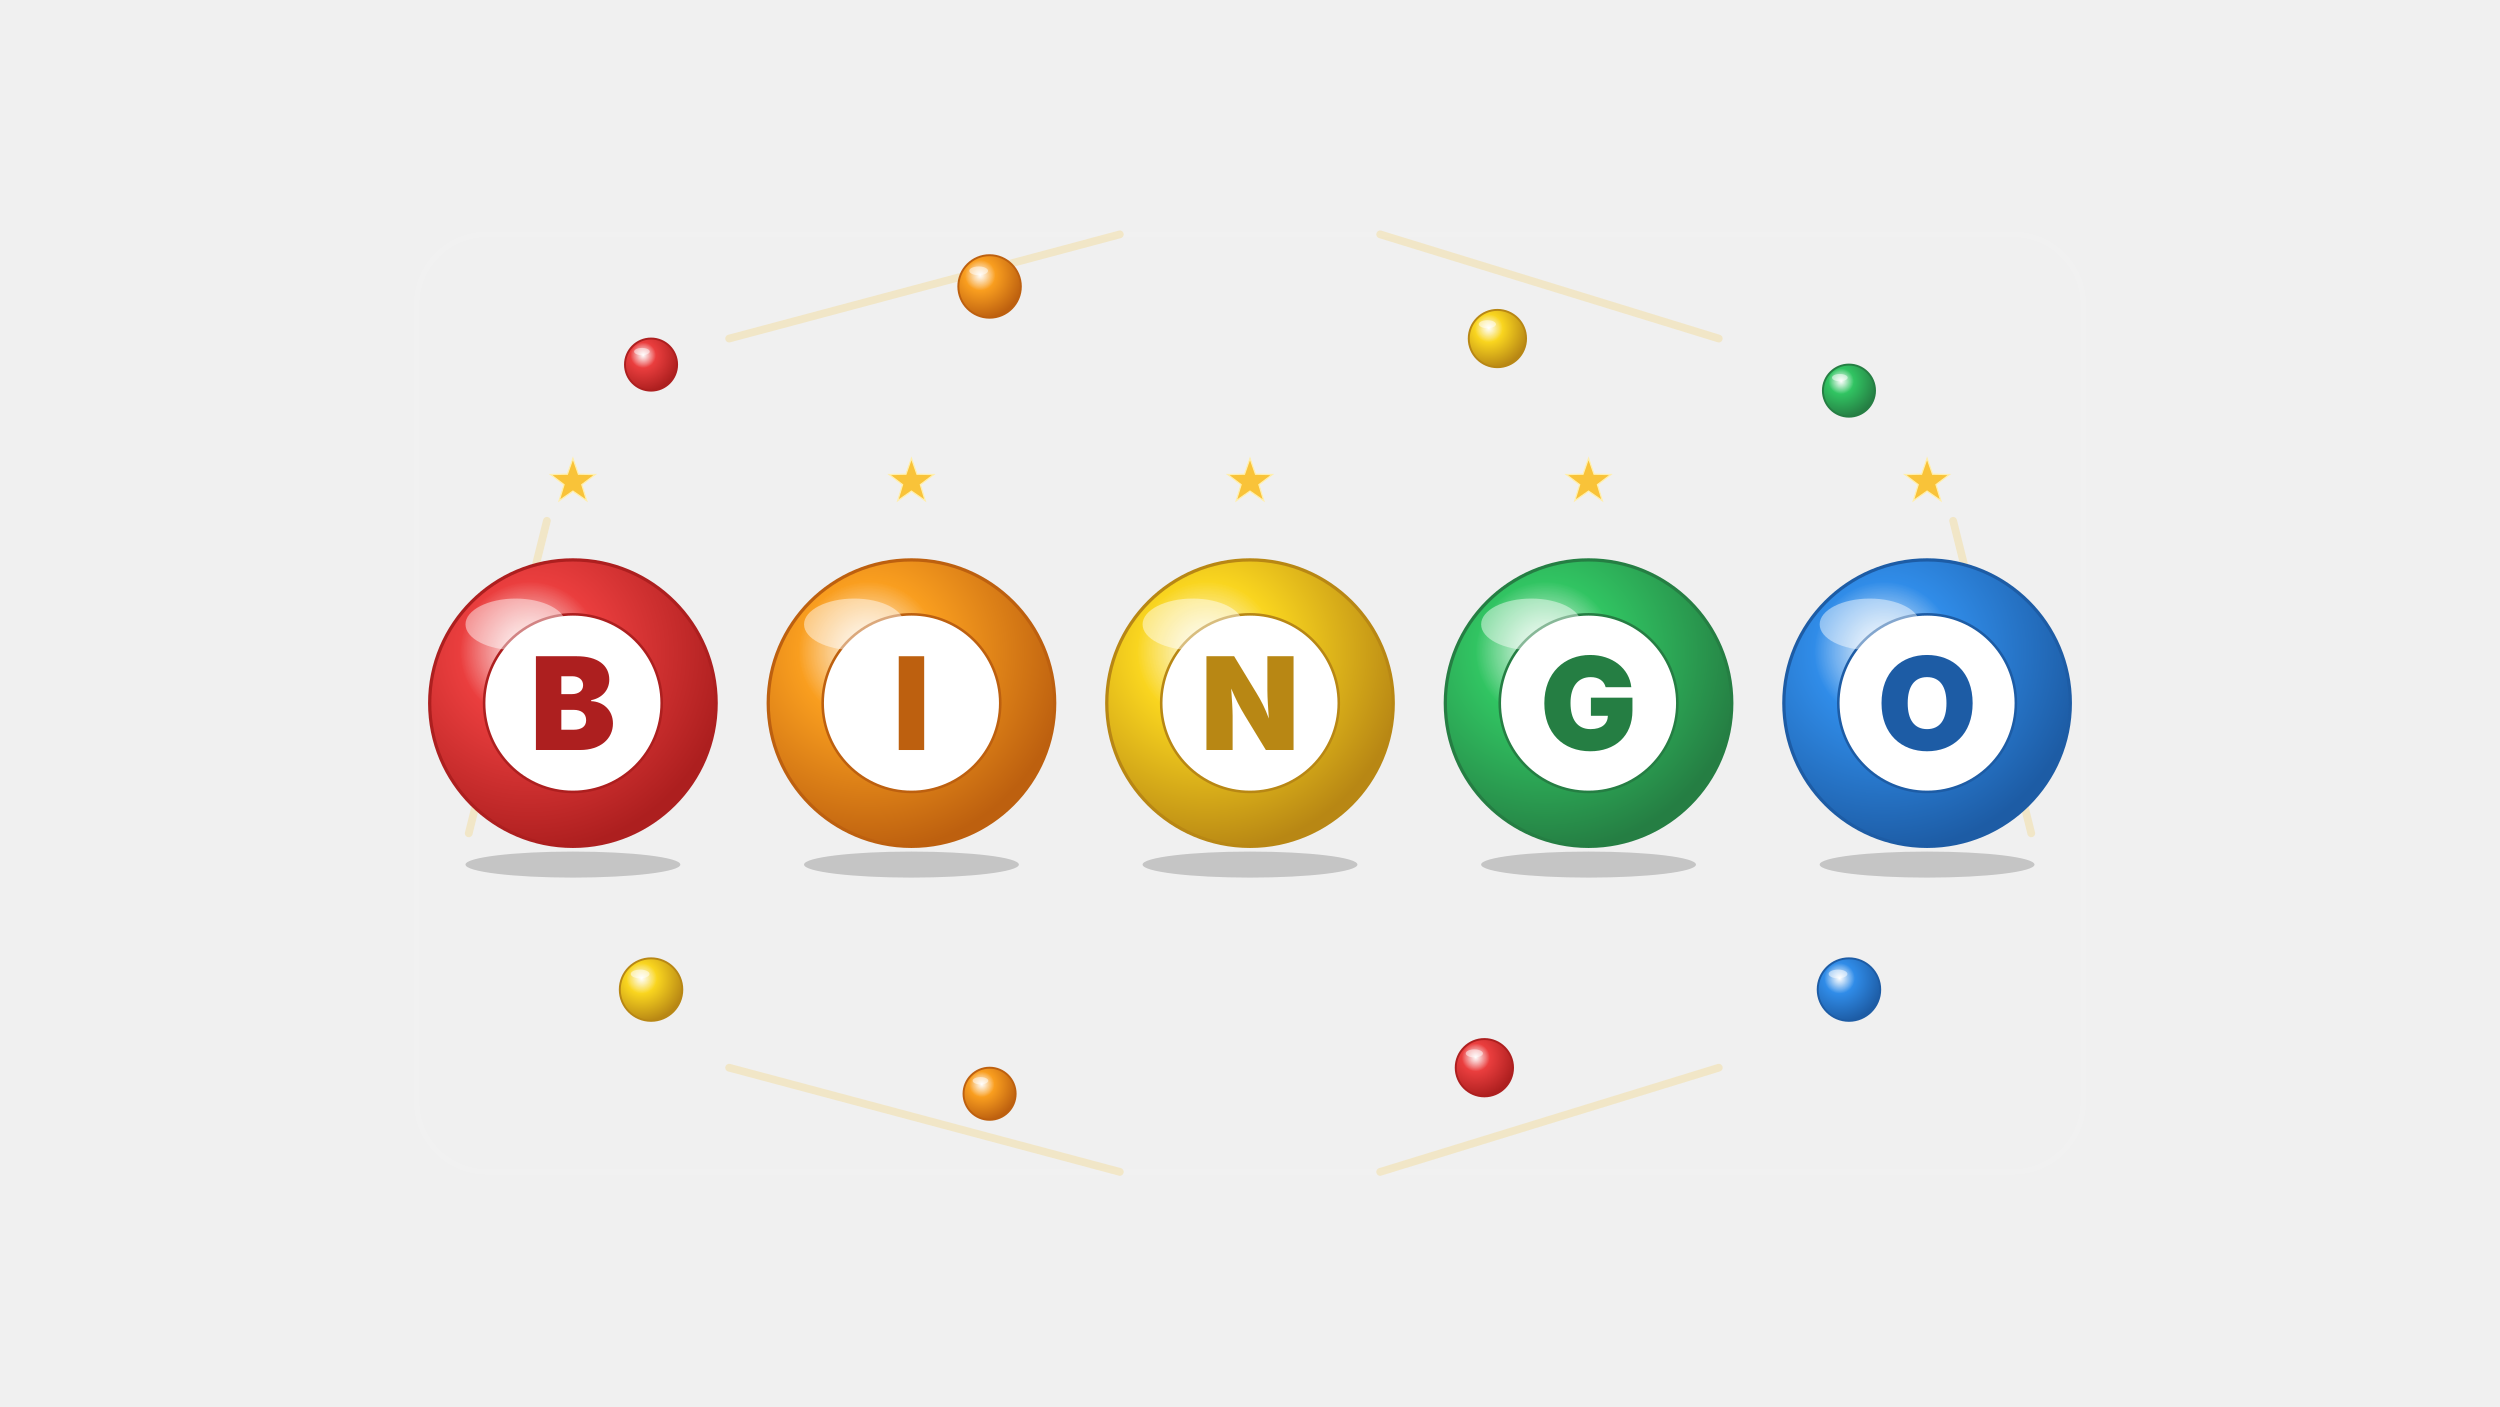
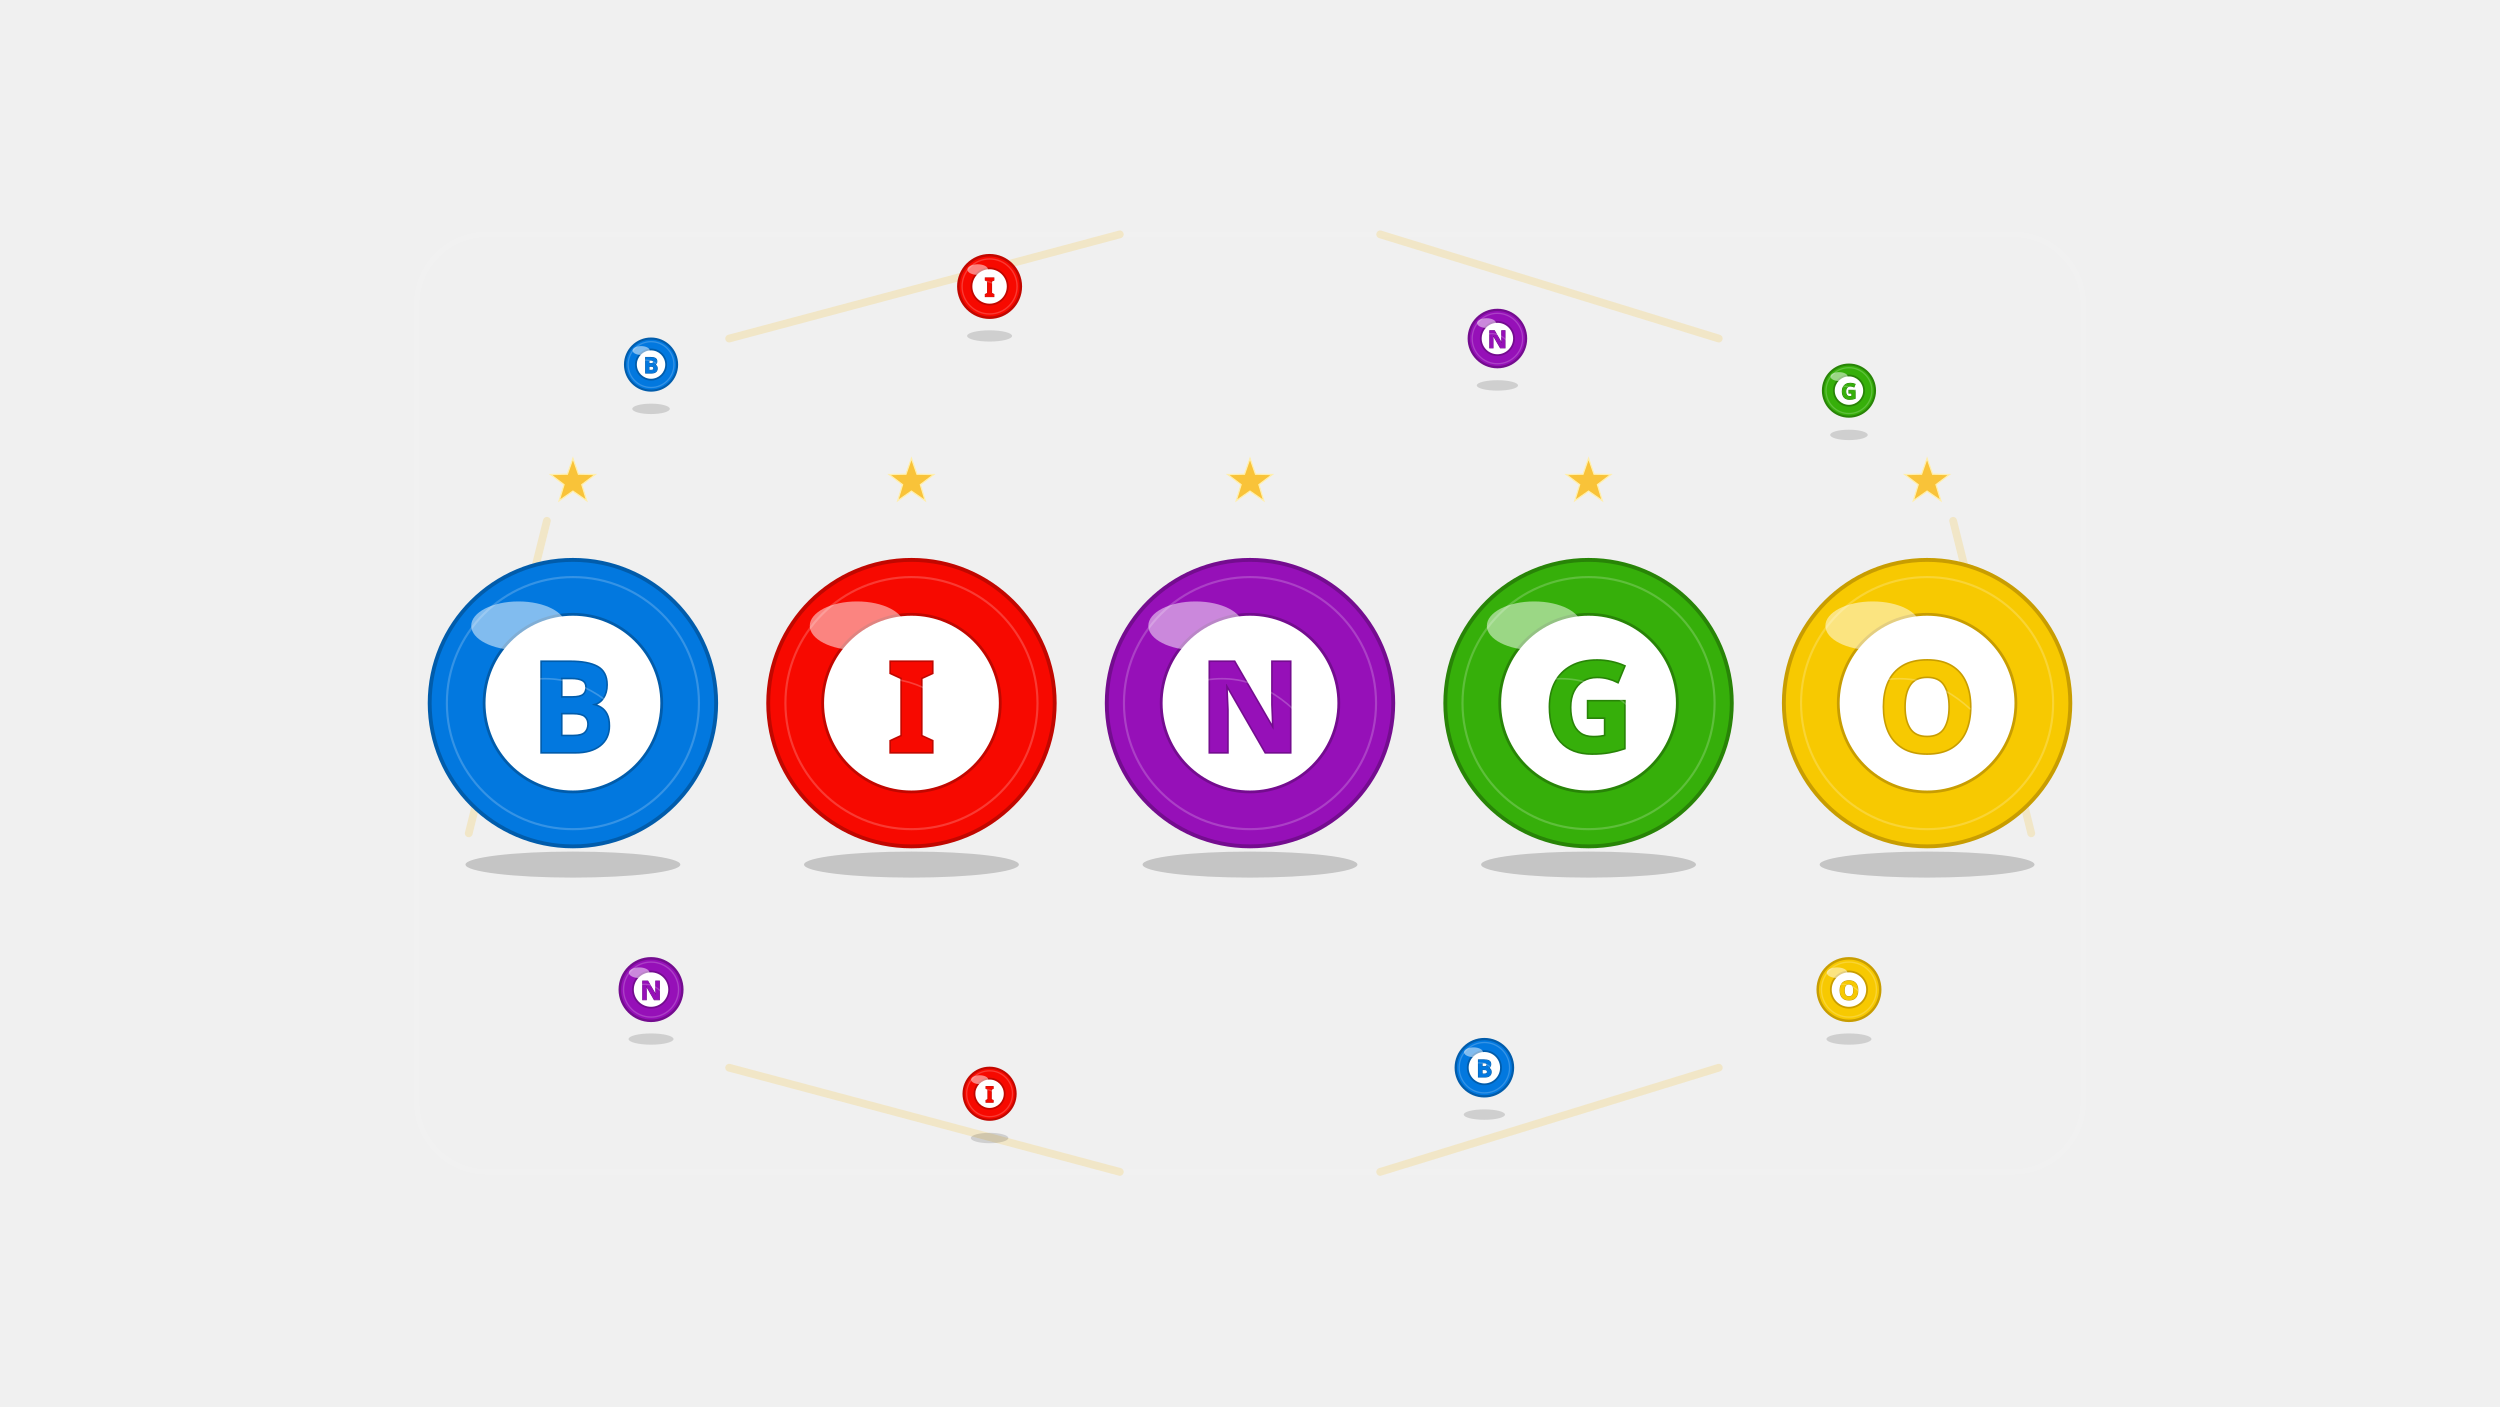
<svg xmlns="http://www.w3.org/2000/svg" viewBox="0 0 1920 1080" preserveAspectRatio="xMidYMid meet" width="1920" height="1080">
  <style>@keyframes wink-burst {
  0% { transform: scale(0); opacity: 0; }
  20% { opacity: 1; }
  60% { transform: scale(1); opacity: 1; }
  100% { transform: scale(1.15); opacity: 0; }
}
@keyframes wink-fade-loop {
  0%, 100% { opacity: 0; }
  10%, 70% { opacity: 1; }
}
@keyframes wink-spark-fall {
  0% { transform: translateY(-40px); opacity: 0; }
  20% { opacity: 1; }
  100% { transform: translateY(220px); opacity: 0; }
}
@keyframes wink-comet {
  0% { transform: translate(0,0) scale(0.6); opacity: 0; }
  30% { opacity: 1; }
  70% { transform: translate(var(--tx,0), var(--ty,-200px)) scale(1); opacity: 1; }
  100% { transform: translate(var(--tx,0), var(--ty,-200px)) scale(1.2); opacity: 0; }
}
@keyframes wink-ring-expand {
  0% { transform: scale(0.1); opacity: 0; stroke-width: 8; }
  20% { opacity: 1; }
  100% { transform: scale(1); opacity: 0; stroke-width: 1; }
}
@keyframes wink-twinkle {
  0%, 100% { transform: scale(0); opacity: 0; }
  50% { transform: scale(1); opacity: 1; }
}
@keyframes wink-pop {
  0% { transform: scale(0) rotate(-20deg); opacity: 0; }
  60% { transform: scale(1.15) rotate(5deg); opacity: 1; }
  80% { transform: scale(1) rotate(0); opacity: 1; }
  100% { transform: scale(1) rotate(0); opacity: 0; }
}
@keyframes wink-swirl {
  0% { transform: rotate(0deg) translateX(180px) scale(0); opacity: 0; }
  20% { opacity: 1; }
  100% { transform: rotate(360deg) translateX(40px) scale(1); opacity: 0; }
}
@keyframes wink-shower {
  0% { transform: translateY(-60px) rotate(0); opacity: 0; }
  15% { opacity: 1; }
  100% { transform: translateY(260px) rotate(180deg); opacity: 0; }
}
@keyframes wink-trail {
  0% { offset-distance: 0%; opacity: 0; transform: scale(0.4); }
  10% { opacity: 1; transform: scale(1); }
  90% { opacity: 1; }
  100% { offset-distance: 100%; opacity: 0; transform: scale(0.6); }
}
@keyframes wink-bounce-in {
  0% { transform: translateY(-300px) scale(0.6); opacity: 0; }
  50% { transform: translateY(20px) scale(1.05); opacity: 1; }
  70% { transform: translateY(-10px) scale(0.98); }
  100% { transform: translateY(0) scale(1); opacity: 1; }
}
@keyframes wink-bounce-loop {
  0%, 100% { transform: translateY(0); }
  50% { transform: translateY(-12px); }
}
@keyframes wink-pop-up {
  0% { transform: translateY(300px); opacity: 0; }
  60% { transform: translateY(-15px); opacity: 1; }
  100% { transform: translateY(0); opacity: 1; }
}
@keyframes wink-orbit {
  from { transform: rotate(0deg) translateX(var(--orbit-r,160px)) rotate(0deg); }
  to { transform: rotate(360deg) translateX(var(--orbit-r,160px)) rotate(-360deg); }
}
@keyframes wink-scatter {
  0%, 100% { transform: translate(var(--sx,0), var(--sy,0)) scale(0.9); opacity: 0.6; }
  50% { transform: translate(calc(var(--sx,0) * 1.2), calc(var(--sy,0) * 1.2)) scale(1.05); opacity: 1; }
}
@keyframes wink-sparkle {
  0%, 100% { opacity: 0; transform: scale(0.5); }
  50% { opacity: 1; transform: scale(1.2); }
}
@keyframes wink-glow-pulse {
  0%, 100% { opacity: 0.4; transform: scale(0.95); }
  50% { opacity: 1; transform: scale(1.05); }
}
@keyframes wink-confetti-launch {
  0% { transform: translate(0,0) rotate(var(--r0,0deg)) scale(0.28); opacity: 0; }
  14% { opacity: 1; }
  72% { transform: translate(var(--tx,0px), var(--ty,0px)) rotate(var(--r1,180deg)) scale(1); opacity: 1; }
  100% { transform: translate(var(--tx,0px), var(--ty,0px)) rotate(var(--r2,320deg)) scale(0.82); opacity: 0; }
}
@keyframes wink-confetti-fall {
  0% { transform: translate(0,-90px) rotate(var(--r0,0deg)) scale(0.7); opacity: 0; }
  14% { opacity: 1; }
  82% { opacity: 1; }
  100% { transform: translate(var(--tx,0px), var(--ty,720px)) rotate(var(--r1,260deg)) scale(1); opacity: 0; }
}
@keyframes wink-confetti-shimmer {
  0%, 100% { transform: rotate(var(--r0,0deg)) scale(0.92); }
  50% { transform: rotate(var(--r1,180deg)) scale(1.08); }
}
@keyframes wink-confetti-wave {
  0% { transform: translate(var(--sx,-180px), var(--sy,0px)) rotate(var(--r0,0deg)) scale(0.5); opacity: 0; }
  18% { opacity: 1; }
  58% { transform: translate(0,0) rotate(var(--r1,180deg)) scale(1); opacity: 1; }
  100% { transform: translate(var(--tx,180px), var(--ty,0px)) rotate(var(--r2,360deg)) scale(0.78); opacity: 0; }
}
@keyframes wink-bingo-arrive {
  0% { transform: translate(var(--from-x,0), var(--from-y,0)) scale(0.34); opacity: 0; }
  18% { opacity: 1; }
  38% { transform: translate(var(--overshoot-x,0), var(--overshoot-y,0)) scale(1.09); opacity: 1; }
  46%, 100% { transform: translate(0,0) scale(1); opacity: 1; }
}
@keyframes wink-bingo-countdown {
  0%, 100% { opacity: 0; transform: scale(0.36); }
  5% { opacity: 1; transform: scale(0.92); }
  10% { opacity: 1; transform: scale(1.06); }
  16% { opacity: 0; transform: scale(1.22); }
}
@keyframes wink-bingo-spiral-letter {
  0% { transform: rotate(var(--spin-start,-220deg)) translateX(var(--orbit-r,320px)) scale(0.3); opacity: 0; }
  22% { opacity: 1; }
  42% { transform: rotate(var(--spin-mid,24deg)) translateX(18px) scale(1.1); opacity: 1; }
  52%, 100% { transform: rotate(0deg) translateX(0) scale(1); opacity: 1; }
}
@keyframes wink-bingo-final-bounce {
  0%, 54%, 100% { transform: translateY(0) scale(1); }
  64% { transform: translateY(-22px) scale(1.06); }
  76% { transform: translateY(0) scale(0.98); }
  88% { transform: translateY(-10px) scale(1.02); }
}
@keyframes wink-bingo-impact {
  0%, 56%, 100% { opacity: 0; transform: scale(0.52); }
  66% { opacity: 0.95; transform: scale(1.04); }
  78% { opacity: 0.38; transform: scale(1.34); }
}</style>
  <rect x="320" y="180" width="1280" height="720" rx="54" fill="none" stroke="white" stroke-opacity="0.08" stroke-width="4" />
  <line x1="560" y1="260" x2="860" y2="180" stroke="hsl(43 94% 60%)" stroke-opacity="0.22" stroke-width="6" stroke-linecap="round" />
  <line x1="1320" y1="260" x2="1060" y2="180" stroke="hsl(43 94% 60%)" stroke-opacity="0.22" stroke-width="6" stroke-linecap="round" />
  <line x1="560" y1="820" x2="860" y2="900" stroke="hsl(43 94% 60%)" stroke-opacity="0.22" stroke-width="6" stroke-linecap="round" />
  <line x1="1320" y1="820" x2="1060" y2="900" stroke="hsl(43 94% 60%)" stroke-opacity="0.22" stroke-width="6" stroke-linecap="round" />
  <line x1="420" y1="400" x2="360" y2="640" stroke="hsl(43 94% 60%)" stroke-opacity="0.22" stroke-width="6" stroke-linecap="round" />
  <line x1="1500" y1="400" x2="1560" y2="640" stroke="hsl(43 94% 60%)" stroke-opacity="0.22" stroke-width="6" stroke-linecap="round" />
  <g style="--tx:240px;--ty:180px;animation:wink-comet 3.3s ease-in-out infinite, wink-bounce-loop 1.1s ease-in-out infinite;animation-delay:0s, 0s">
    <g>
-       <defs>
-         <radialGradient id="sb-500-280-20-g" cx="35%" cy="32%" r="70%">
-           <stop offset="0%" stop-color="white" stop-opacity="0.9" />
-           <stop offset="35%" stop-color="hsl(0 80% 58%)" />
-           <stop offset="100%" stop-color="hsl(0 70% 40%)" />
-         </radialGradient>
-       </defs>
-       <circle cx="500" cy="280" r="20" fill="url(#sb-500-280-20-g)" stroke="hsl(0 70% 40%)" stroke-width="1.5" />
-       <ellipse cx="493" cy="270" rx="6" ry="2.8" fill="white" opacity="0.5" />
+       <ellipse cx="500" cy="314" rx="14.4" ry="4" fill="black" opacity="0.14" />
+       <circle cx="500" cy="280" r="20" fill="#0278df" stroke="#015cab" stroke-width="1.6" />
+       <circle cx="500" cy="280" r="17.6" fill="none" stroke="rgba(255,255,255,0.2)" stroke-width="1" />
+       <circle cx="500" cy="280" r="11.6" fill="white" stroke="#015cab" stroke-width="1.4" />
+       <text x="500" y="280" text-anchor="middle" dominant-baseline="central" font-family="Arial Black, Trebuchet MS, system-ui, sans-serif" font-weight="900" font-size="16.8" fill="#0278df" stroke="#015cab" stroke-width="0.8" paint-order="stroke">B</text>
+       <ellipse cx="492.4" cy="269.2" rx="6.6" ry="3.4" fill="white" opacity="0.5" />
+       <path d="M 489.6 278 C 496.4 275.2, 501.6 276.8, 506 280.8" fill="none" stroke="rgba(255,255,255,0.22)" stroke-linecap="round" stroke-width="1" />
    </g>
  </g>
  <g style="--tx:210px;--ty:250px;animation:wink-comet 3.3s ease-in-out infinite, wink-bounce-loop 1.1s ease-in-out infinite;animation-delay:0.18s, 0.09s">
    <g>
-       <defs>
-         <radialGradient id="sb-760-220-24-g" cx="35%" cy="32%" r="70%">
-           <stop offset="0%" stop-color="white" stop-opacity="0.9" />
-           <stop offset="35%" stop-color="hsl(35 95% 55%)" />
-           <stop offset="100%" stop-color="hsl(28 85% 40%)" />
-         </radialGradient>
-       </defs>
-       <circle cx="760" cy="220" r="24" fill="url(#sb-760-220-24-g)" stroke="hsl(28 85% 40%)" stroke-width="1.5" />
-       <ellipse cx="751.6" cy="208" rx="7.2" ry="3.36" fill="white" opacity="0.5" />
+       <ellipse cx="760" cy="258" rx="17.28" ry="4.32" fill="black" opacity="0.14" />
+       <circle cx="760" cy="220" r="24" fill="#f70900" stroke="#c10700" stroke-width="1.92" />
+       <circle cx="760" cy="220" r="21.12" fill="none" stroke="rgba(255,255,255,0.2)" stroke-width="1.056" />
+       <circle cx="760" cy="220" r="13.92" fill="white" stroke="#c10700" stroke-width="1.4" />
+       <text x="760" y="220" text-anchor="middle" dominant-baseline="central" font-family="Arial Black, Trebuchet MS, system-ui, sans-serif" font-weight="900" font-size="20.16" fill="#f70900" stroke="#c10700" stroke-width="0.8" paint-order="stroke">I</text>
+       <ellipse cx="750.88" cy="207.04" rx="7.92" ry="4.08" fill="white" opacity="0.5" />
+       <path d="M 747.52 217.6 C 755.68 214.24, 761.92 216.16, 767.2 220.96" fill="none" stroke="rgba(255,255,255,0.22)" stroke-linecap="round" stroke-width="1" />
    </g>
  </g>
  <g style="--tx:-220px;--ty:220px;animation:wink-comet 3.3s ease-in-out infinite, wink-bounce-loop 1.1s ease-in-out infinite;animation-delay:0.36s, 0.18s">
    <g>
-       <defs>
-         <radialGradient id="sb-1150-260-22-g" cx="35%" cy="32%" r="70%">
-           <stop offset="0%" stop-color="white" stop-opacity="0.9" />
-           <stop offset="35%" stop-color="hsl(50 95% 55%)" />
-           <stop offset="100%" stop-color="hsl(42 80% 40%)" />
-         </radialGradient>
-       </defs>
-       <circle cx="1150" cy="260" r="22" fill="url(#sb-1150-260-22-g)" stroke="hsl(42 80% 40%)" stroke-width="1.5" />
-       <ellipse cx="1142.3" cy="249" rx="6.6" ry="3.08" fill="white" opacity="0.5" />
+       <ellipse cx="1150" cy="296" rx="15.84" ry="4" fill="black" opacity="0.14" />
+       <circle cx="1150" cy="260" r="22" fill="#9610b8" stroke="#740c8f" stroke-width="1.76" />
+       <circle cx="1150" cy="260" r="19.36" fill="none" stroke="rgba(255,255,255,0.2)" stroke-width="1" />
+       <circle cx="1150" cy="260" r="12.76" fill="white" stroke="#740c8f" stroke-width="1.4" />
+       <text x="1150" y="260" text-anchor="middle" dominant-baseline="central" font-family="Arial Black, Trebuchet MS, system-ui, sans-serif" font-weight="900" font-size="18.48" fill="#9610b8" stroke="#740c8f" stroke-width="0.8" paint-order="stroke">N</text>
+       <ellipse cx="1141.64" cy="248.12" rx="7.26" ry="3.74" fill="white" opacity="0.5" />
+       <path d="M 1138.56 257.8 C 1146.04 254.72, 1151.76 256.48, 1156.6 260.88" fill="none" stroke="rgba(255,255,255,0.22)" stroke-linecap="round" stroke-width="1" />
    </g>
  </g>
  <g style="--tx:-250px;--ty:180px;animation:wink-comet 3.3s ease-in-out infinite, wink-bounce-loop 1.1s ease-in-out infinite;animation-delay:0.54s, 0.27s">
    <g>
-       <defs>
-         <radialGradient id="sb-1420-300-20-g" cx="35%" cy="32%" r="70%">
-           <stop offset="0%" stop-color="white" stop-opacity="0.9" />
-           <stop offset="35%" stop-color="hsl(140 60% 48%)" />
-           <stop offset="100%" stop-color="hsl(140 55% 32%)" />
-         </radialGradient>
-       </defs>
-       <circle cx="1420" cy="300" r="20" fill="url(#sb-1420-300-20-g)" stroke="hsl(140 55% 32%)" stroke-width="1.5" />
-       <ellipse cx="1413" cy="290" rx="6" ry="2.8" fill="white" opacity="0.5" />
+       <ellipse cx="1420" cy="334" rx="14.4" ry="4" fill="black" opacity="0.14" />
+       <circle cx="1420" cy="300" r="20" fill="#36af0a" stroke="#288407" stroke-width="1.6" />
+       <circle cx="1420" cy="300" r="17.6" fill="none" stroke="rgba(255,255,255,0.2)" stroke-width="1" />
+       <circle cx="1420" cy="300" r="11.6" fill="white" stroke="#288407" stroke-width="1.4" />
+       <text x="1420" y="300" text-anchor="middle" dominant-baseline="central" font-family="Arial Black, Trebuchet MS, system-ui, sans-serif" font-weight="900" font-size="16.8" fill="#36af0a" stroke="#288407" stroke-width="0.8" paint-order="stroke">G</text>
+       <ellipse cx="1412.4" cy="289.2" rx="6.6" ry="3.4" fill="white" opacity="0.5" />
+       <path d="M 1409.6 298 C 1416.4 295.2, 1421.6 296.8, 1426 300.8" fill="none" stroke="rgba(255,255,255,0.22)" stroke-linecap="round" stroke-width="1" />
    </g>
  </g>
  <g style="--tx:-260px;--ty:-180px;animation:wink-comet 3.3s ease-in-out infinite, wink-bounce-loop 1.1s ease-in-out infinite;animation-delay:0.72s, 0.36s">
    <g>
-       <defs>
-         <radialGradient id="sb-1420-760-24-g" cx="35%" cy="32%" r="70%">
-           <stop offset="0%" stop-color="white" stop-opacity="0.9" />
-           <stop offset="35%" stop-color="hsl(210 80% 55%)" />
-           <stop offset="100%" stop-color="hsl(212 70% 38%)" />
-         </radialGradient>
-       </defs>
-       <circle cx="1420" cy="760" r="24" fill="url(#sb-1420-760-24-g)" stroke="hsl(212 70% 38%)" stroke-width="1.5" />
-       <ellipse cx="1411.6" cy="748" rx="7.2" ry="3.36" fill="white" opacity="0.5" />
+       <ellipse cx="1420" cy="798" rx="17.28" ry="4.32" fill="black" opacity="0.14" />
+       <circle cx="1420" cy="760" r="24" fill="#f7c901" stroke="#c89d01" stroke-width="1.92" />
+       <circle cx="1420" cy="760" r="21.12" fill="none" stroke="rgba(255,255,255,0.2)" stroke-width="1.056" />
+       <circle cx="1420" cy="760" r="13.92" fill="white" stroke="#c89d01" stroke-width="1.4" />
+       <text x="1420" y="760" text-anchor="middle" dominant-baseline="central" font-family="Arial Black, Trebuchet MS, system-ui, sans-serif" font-weight="900" font-size="20.16" fill="#f7c901" stroke="#c89d01" stroke-width="0.8" paint-order="stroke">O</text>
+       <ellipse cx="1410.88" cy="747.04" rx="7.92" ry="4.08" fill="white" opacity="0.5" />
+       <path d="M 1407.52 757.6 C 1415.68 754.24, 1421.92 756.16, 1427.2 760.96" fill="none" stroke="rgba(255,255,255,0.22)" stroke-linecap="round" stroke-width="1" />
    </g>
  </g>
  <g style="--tx:-220px;--ty:-220px;animation:wink-comet 3.3s ease-in-out infinite, wink-bounce-loop 1.1s ease-in-out infinite;animation-delay:0.9s, 0.45s">
    <g>
-       <defs>
-         <radialGradient id="sb-1140-820-22-g" cx="35%" cy="32%" r="70%">
-           <stop offset="0%" stop-color="white" stop-opacity="0.9" />
-           <stop offset="35%" stop-color="hsl(0 80% 58%)" />
-           <stop offset="100%" stop-color="hsl(0 70% 40%)" />
-         </radialGradient>
-       </defs>
-       <circle cx="1140" cy="820" r="22" fill="url(#sb-1140-820-22-g)" stroke="hsl(0 70% 40%)" stroke-width="1.5" />
-       <ellipse cx="1132.3" cy="809" rx="6.6" ry="3.08" fill="white" opacity="0.5" />
+       <ellipse cx="1140" cy="856" rx="15.84" ry="4" fill="black" opacity="0.14" />
+       <circle cx="1140" cy="820" r="22" fill="#0278df" stroke="#015cab" stroke-width="1.76" />
+       <circle cx="1140" cy="820" r="19.36" fill="none" stroke="rgba(255,255,255,0.2)" stroke-width="1" />
+       <circle cx="1140" cy="820" r="12.76" fill="white" stroke="#015cab" stroke-width="1.4" />
+       <text x="1140" y="820" text-anchor="middle" dominant-baseline="central" font-family="Arial Black, Trebuchet MS, system-ui, sans-serif" font-weight="900" font-size="18.48" fill="#0278df" stroke="#015cab" stroke-width="0.8" paint-order="stroke">B</text>
+       <ellipse cx="1131.64" cy="808.12" rx="7.26" ry="3.74" fill="white" opacity="0.5" />
+       <path d="M 1128.56 817.8 C 1136.04 814.72, 1141.76 816.48, 1146.6 820.88" fill="none" stroke="rgba(255,255,255,0.22)" stroke-linecap="round" stroke-width="1" />
    </g>
  </g>
  <g style="--tx:200px;--ty:-230px;animation:wink-comet 3.3s ease-in-out infinite, wink-bounce-loop 1.1s ease-in-out infinite;animation-delay:1.08s, 0.54s">
    <g>
-       <defs>
-         <radialGradient id="sb-760-840-20-g" cx="35%" cy="32%" r="70%">
-           <stop offset="0%" stop-color="white" stop-opacity="0.9" />
-           <stop offset="35%" stop-color="hsl(35 95% 55%)" />
-           <stop offset="100%" stop-color="hsl(28 85% 40%)" />
-         </radialGradient>
-       </defs>
-       <circle cx="760" cy="840" r="20" fill="url(#sb-760-840-20-g)" stroke="hsl(28 85% 40%)" stroke-width="1.5" />
-       <ellipse cx="753" cy="830" rx="6" ry="2.8" fill="white" opacity="0.5" />
+       <ellipse cx="760" cy="874" rx="14.4" ry="4" fill="black" opacity="0.14" />
+       <circle cx="760" cy="840" r="20" fill="#f70900" stroke="#c10700" stroke-width="1.6" />
+       <circle cx="760" cy="840" r="17.6" fill="none" stroke="rgba(255,255,255,0.2)" stroke-width="1" />
+       <circle cx="760" cy="840" r="11.6" fill="white" stroke="#c10700" stroke-width="1.4" />
+       <text x="760" y="840" text-anchor="middle" dominant-baseline="central" font-family="Arial Black, Trebuchet MS, system-ui, sans-serif" font-weight="900" font-size="16.8" fill="#f70900" stroke="#c10700" stroke-width="0.8" paint-order="stroke">I</text>
+       <ellipse cx="752.4" cy="829.2" rx="6.6" ry="3.4" fill="white" opacity="0.5" />
+       <path d="M 749.6 838 C 756.4 835.2, 761.6 836.8, 766 840.8" fill="none" stroke="rgba(255,255,255,0.22)" stroke-linecap="round" stroke-width="1" />
    </g>
  </g>
  <g style="--tx:230px;--ty:-180px;animation:wink-comet 3.3s ease-in-out infinite, wink-bounce-loop 1.1s ease-in-out infinite;animation-delay:1.26s, 0.63s">
    <g>
-       <defs>
-         <radialGradient id="sb-500-760-24-g" cx="35%" cy="32%" r="70%">
-           <stop offset="0%" stop-color="white" stop-opacity="0.9" />
-           <stop offset="35%" stop-color="hsl(50 95% 55%)" />
-           <stop offset="100%" stop-color="hsl(42 80% 40%)" />
-         </radialGradient>
-       </defs>
-       <circle cx="500" cy="760" r="24" fill="url(#sb-500-760-24-g)" stroke="hsl(42 80% 40%)" stroke-width="1.5" />
-       <ellipse cx="491.6" cy="748" rx="7.2" ry="3.36" fill="white" opacity="0.5" />
+       <ellipse cx="500" cy="798" rx="17.28" ry="4.32" fill="black" opacity="0.14" />
+       <circle cx="500" cy="760" r="24" fill="#9610b8" stroke="#740c8f" stroke-width="1.92" />
+       <circle cx="500" cy="760" r="21.12" fill="none" stroke="rgba(255,255,255,0.2)" stroke-width="1.056" />
+       <circle cx="500" cy="760" r="13.92" fill="white" stroke="#740c8f" stroke-width="1.4" />
+       <text x="500" y="760" text-anchor="middle" dominant-baseline="central" font-family="Arial Black, Trebuchet MS, system-ui, sans-serif" font-weight="900" font-size="20.16" fill="#9610b8" stroke="#740c8f" stroke-width="0.8" paint-order="stroke">N</text>
+       <ellipse cx="490.88" cy="747.04" rx="7.92" ry="4.08" fill="white" opacity="0.5" />
+       <path d="M 487.52 757.6 C 495.68 754.24, 501.92 756.16, 507.2 760.96" fill="none" stroke="rgba(255,255,255,0.22)" stroke-linecap="round" stroke-width="1" />
    </g>
  </g>
  <g style="transform-origin:440px 540px;animation:wink-bounce-in 3.3s cubic-bezier(.34,1.56,.64,1) infinite;animation-delay:1.34s">
-     <defs>
-       <radialGradient id="bb-0-grad" cx="35%" cy="32%" r="70%">
-         <stop offset="0%" stop-color="white" stop-opacity="0.9" />
-         <stop offset="35%" stop-color="hsl(0 80% 58%)" />
-         <stop offset="100%" stop-color="hsl(0 70% 40%)" />
-       </radialGradient>
-     </defs>
    <ellipse cx="440" cy="664" rx="82.5" ry="10" fill="black" opacity="0.18" />
-     <circle cx="440" cy="540" r="110" fill="url(#bb-0-grad)" stroke="hsl(0 70% 40%)" stroke-width="2.5" />
-     <circle cx="440" cy="540" r="68.2" fill="white" stroke="hsl(0 70% 40%)" stroke-width="2" />
-     <text x="440" y="540" text-anchor="middle" dominant-baseline="central" font-family="Inter, system-ui, sans-serif" font-weight="900" font-size="99" fill="hsl(0 70% 40%)">B</text>
-     <ellipse cx="396" cy="479.5" rx="38.5" ry="19.8" fill="white" opacity="0.45" />
+     <circle cx="440" cy="540" r="110" fill="#0278df" stroke="#015cab" stroke-width="3" />
+     <circle cx="440" cy="540" r="96.8" fill="none" stroke="rgba(255,255,255,0.2)" stroke-width="1.65" />
+     <circle cx="440" cy="540" r="68.2" fill="white" stroke="#015cab" stroke-width="2.16" />
+     <text x="440" y="540" text-anchor="middle" dominant-baseline="central" font-family="Arial Black, Trebuchet MS, system-ui, sans-serif" font-weight="900" font-size="96.8" fill="#0278df" stroke="#015cab" stroke-width="2.517" paint-order="stroke">B</text>
+     <ellipse cx="398.2" cy="480.6" rx="36.3" ry="18.7" fill="white" opacity="0.5" />
+     <path d="M 382.8 529 C 420.2 513.6, 448.8 522.4, 473 544.4" fill="none" stroke="rgba(255,255,255,0.22)" stroke-linecap="round" stroke-width="1.26" />
    <g style="transform-origin:440px 370px;animation:wink-twinkle 3.3s ease-in-out infinite;animation-delay:2.06s">
      <path d="M440,352 L444.232,364.175 L457.119,364.438 L446.848,372.225 L450.58,384.562 L440,377.2 L429.42,384.562 L433.152,372.225 L422.881,364.438 L435.768,364.175 Z" fill="hsl(43 94% 60%)" stroke="hsl(48 100% 84%)" stroke-width="1" />
    </g>
  </g>
  <g style="transform-origin:700px 540px;animation:wink-bounce-in 3.3s cubic-bezier(.34,1.56,.64,1) infinite;animation-delay:1.41s">
-     <defs>
-       <radialGradient id="bb-1-grad" cx="35%" cy="32%" r="70%">
-         <stop offset="0%" stop-color="white" stop-opacity="0.9" />
-         <stop offset="35%" stop-color="hsl(35 95% 55%)" />
-         <stop offset="100%" stop-color="hsl(28 85% 40%)" />
-       </radialGradient>
-     </defs>
    <ellipse cx="700" cy="664" rx="82.5" ry="10" fill="black" opacity="0.18" />
-     <circle cx="700" cy="540" r="110" fill="url(#bb-1-grad)" stroke="hsl(28 85% 40%)" stroke-width="2.5" />
-     <circle cx="700" cy="540" r="68.2" fill="white" stroke="hsl(28 85% 40%)" stroke-width="2" />
-     <text x="700" y="540" text-anchor="middle" dominant-baseline="central" font-family="Inter, system-ui, sans-serif" font-weight="900" font-size="99" fill="hsl(28 85% 40%)">I</text>
-     <ellipse cx="656" cy="479.5" rx="38.5" ry="19.8" fill="white" opacity="0.45" />
+     <circle cx="700" cy="540" r="110" fill="#f70900" stroke="#c10700" stroke-width="3" />
+     <circle cx="700" cy="540" r="96.8" fill="none" stroke="rgba(255,255,255,0.2)" stroke-width="1.65" />
+     <circle cx="700" cy="540" r="68.2" fill="white" stroke="#c10700" stroke-width="2.16" />
+     <text x="700" y="540" text-anchor="middle" dominant-baseline="central" font-family="Arial Black, Trebuchet MS, system-ui, sans-serif" font-weight="900" font-size="96.8" fill="#f70900" stroke="#c10700" stroke-width="2.517" paint-order="stroke">I</text>
+     <ellipse cx="658.2" cy="480.6" rx="36.3" ry="18.7" fill="white" opacity="0.5" />
+     <path d="M 642.8 529 C 680.2 513.6, 708.8 522.4, 733 544.4" fill="none" stroke="rgba(255,255,255,0.22)" stroke-linecap="round" stroke-width="1.26" />
    <g style="transform-origin:700px 370px;animation:wink-twinkle 3.3s ease-in-out infinite;animation-delay:2.11s">
      <path d="M700,352 L704.232,364.175 L717.119,364.438 L706.848,372.225 L710.58,384.562 L700,377.2 L689.42,384.562 L693.152,372.225 L682.881,364.438 L695.768,364.175 Z" fill="hsl(43 94% 60%)" stroke="hsl(48 100% 84%)" stroke-width="1" />
    </g>
  </g>
  <g style="transform-origin:960px 540px;animation:wink-bounce-in 3.3s cubic-bezier(.34,1.56,.64,1) infinite;animation-delay:1.48s">
-     <defs>
-       <radialGradient id="bb-2-grad" cx="35%" cy="32%" r="70%">
-         <stop offset="0%" stop-color="white" stop-opacity="0.9" />
-         <stop offset="35%" stop-color="hsl(50 95% 55%)" />
-         <stop offset="100%" stop-color="hsl(42 80% 40%)" />
-       </radialGradient>
-     </defs>
    <ellipse cx="960" cy="664" rx="82.5" ry="10" fill="black" opacity="0.18" />
-     <circle cx="960" cy="540" r="110" fill="url(#bb-2-grad)" stroke="hsl(42 80% 40%)" stroke-width="2.5" />
-     <circle cx="960" cy="540" r="68.2" fill="white" stroke="hsl(42 80% 40%)" stroke-width="2" />
-     <text x="960" y="540" text-anchor="middle" dominant-baseline="central" font-family="Inter, system-ui, sans-serif" font-weight="900" font-size="99" fill="hsl(42 80% 40%)">N</text>
-     <ellipse cx="916" cy="479.5" rx="38.5" ry="19.8" fill="white" opacity="0.45" />
+     <circle cx="960" cy="540" r="110" fill="#9610b8" stroke="#740c8f" stroke-width="3" />
+     <circle cx="960" cy="540" r="96.8" fill="none" stroke="rgba(255,255,255,0.2)" stroke-width="1.65" />
+     <circle cx="960" cy="540" r="68.2" fill="white" stroke="#740c8f" stroke-width="2.16" />
+     <text x="960" y="540" text-anchor="middle" dominant-baseline="central" font-family="Arial Black, Trebuchet MS, system-ui, sans-serif" font-weight="900" font-size="96.8" fill="#9610b8" stroke="#740c8f" stroke-width="2.517" paint-order="stroke">N</text>
+     <ellipse cx="918.2" cy="480.6" rx="36.3" ry="18.7" fill="white" opacity="0.5" />
+     <path d="M 902.8 529 C 940.2 513.6, 968.8 522.4, 993 544.4" fill="none" stroke="rgba(255,255,255,0.22)" stroke-linecap="round" stroke-width="1.26" />
    <g style="transform-origin:960px 370px;animation:wink-twinkle 3.3s ease-in-out infinite;animation-delay:2.16s">
      <path d="M960,352 L964.232,364.175 L977.119,364.438 L966.848,372.225 L970.58,384.562 L960,377.2 L949.42,384.562 L953.152,372.225 L942.881,364.438 L955.768,364.175 Z" fill="hsl(43 94% 60%)" stroke="hsl(48 100% 84%)" stroke-width="1" />
    </g>
  </g>
  <g style="transform-origin:1220px 540px;animation:wink-bounce-in 3.3s cubic-bezier(.34,1.56,.64,1) infinite;animation-delay:1.55s">
-     <defs>
-       <radialGradient id="bb-3-grad" cx="35%" cy="32%" r="70%">
-         <stop offset="0%" stop-color="white" stop-opacity="0.9" />
-         <stop offset="35%" stop-color="hsl(140 60% 48%)" />
-         <stop offset="100%" stop-color="hsl(140 55% 32%)" />
-       </radialGradient>
-     </defs>
    <ellipse cx="1220" cy="664" rx="82.5" ry="10" fill="black" opacity="0.18" />
-     <circle cx="1220" cy="540" r="110" fill="url(#bb-3-grad)" stroke="hsl(140 55% 32%)" stroke-width="2.5" />
-     <circle cx="1220" cy="540" r="68.2" fill="white" stroke="hsl(140 55% 32%)" stroke-width="2" />
-     <text x="1220" y="540" text-anchor="middle" dominant-baseline="central" font-family="Inter, system-ui, sans-serif" font-weight="900" font-size="99" fill="hsl(140 55% 32%)">G</text>
-     <ellipse cx="1176" cy="479.5" rx="38.5" ry="19.8" fill="white" opacity="0.45" />
+     <circle cx="1220" cy="540" r="110" fill="#36af0a" stroke="#288407" stroke-width="3" />
+     <circle cx="1220" cy="540" r="96.8" fill="none" stroke="rgba(255,255,255,0.2)" stroke-width="1.65" />
+     <circle cx="1220" cy="540" r="68.2" fill="white" stroke="#288407" stroke-width="2.16" />
+     <text x="1220" y="540" text-anchor="middle" dominant-baseline="central" font-family="Arial Black, Trebuchet MS, system-ui, sans-serif" font-weight="900" font-size="96.8" fill="#36af0a" stroke="#288407" stroke-width="2.517" paint-order="stroke">G</text>
+     <ellipse cx="1178.2" cy="480.6" rx="36.3" ry="18.7" fill="white" opacity="0.5" />
+     <path d="M 1162.8 529 C 1200.2 513.6, 1228.8 522.4, 1253 544.4" fill="none" stroke="rgba(255,255,255,0.22)" stroke-linecap="round" stroke-width="1.26" />
    <g style="transform-origin:1220px 370px;animation:wink-twinkle 3.3s ease-in-out infinite;animation-delay:2.21s">
      <path d="M1220,352 L1224.232,364.175 L1237.119,364.438 L1226.848,372.225 L1230.58,384.562 L1220,377.2 L1209.42,384.562 L1213.152,372.225 L1202.881,364.438 L1215.768,364.175 Z" fill="hsl(43 94% 60%)" stroke="hsl(48 100% 84%)" stroke-width="1" />
    </g>
  </g>
  <g style="transform-origin:1480px 540px;animation:wink-bounce-in 3.3s cubic-bezier(.34,1.56,.64,1) infinite;animation-delay:1.62s">
-     <defs>
-       <radialGradient id="bb-4-grad" cx="35%" cy="32%" r="70%">
-         <stop offset="0%" stop-color="white" stop-opacity="0.9" />
-         <stop offset="35%" stop-color="hsl(210 80% 55%)" />
-         <stop offset="100%" stop-color="hsl(212 70% 38%)" />
-       </radialGradient>
-     </defs>
    <ellipse cx="1480" cy="664" rx="82.5" ry="10" fill="black" opacity="0.18" />
-     <circle cx="1480" cy="540" r="110" fill="url(#bb-4-grad)" stroke="hsl(212 70% 38%)" stroke-width="2.5" />
-     <circle cx="1480" cy="540" r="68.2" fill="white" stroke="hsl(212 70% 38%)" stroke-width="2" />
-     <text x="1480" y="540" text-anchor="middle" dominant-baseline="central" font-family="Inter, system-ui, sans-serif" font-weight="900" font-size="99" fill="hsl(212 70% 38%)">O</text>
-     <ellipse cx="1436" cy="479.5" rx="38.5" ry="19.8" fill="white" opacity="0.45" />
+     <circle cx="1480" cy="540" r="110" fill="#f7c901" stroke="#c89d01" stroke-width="3" />
+     <circle cx="1480" cy="540" r="96.8" fill="none" stroke="rgba(255,255,255,0.2)" stroke-width="1.65" />
+     <circle cx="1480" cy="540" r="68.2" fill="white" stroke="#c89d01" stroke-width="2.16" />
+     <text x="1480" y="540" text-anchor="middle" dominant-baseline="central" font-family="Arial Black, Trebuchet MS, system-ui, sans-serif" font-weight="900" font-size="96.8" fill="#f7c901" stroke="#c89d01" stroke-width="2.517" paint-order="stroke">O</text>
+     <ellipse cx="1438.2" cy="480.6" rx="36.3" ry="18.7" fill="white" opacity="0.5" />
+     <path d="M 1422.8 529 C 1460.2 513.6, 1488.8 522.4, 1513 544.4" fill="none" stroke="rgba(255,255,255,0.22)" stroke-linecap="round" stroke-width="1.26" />
    <g style="transform-origin:1480px 370px;animation:wink-twinkle 3.3s ease-in-out infinite;animation-delay:2.26s">
      <path d="M1480,352 L1484.232,364.175 L1497.119,364.438 L1486.848,372.225 L1490.58,384.562 L1480,377.2 L1469.42,384.562 L1473.152,372.225 L1462.881,364.438 L1475.768,364.175 Z" fill="hsl(43 94% 60%)" stroke="hsl(48 100% 84%)" stroke-width="1" />
    </g>
  </g>
</svg>
